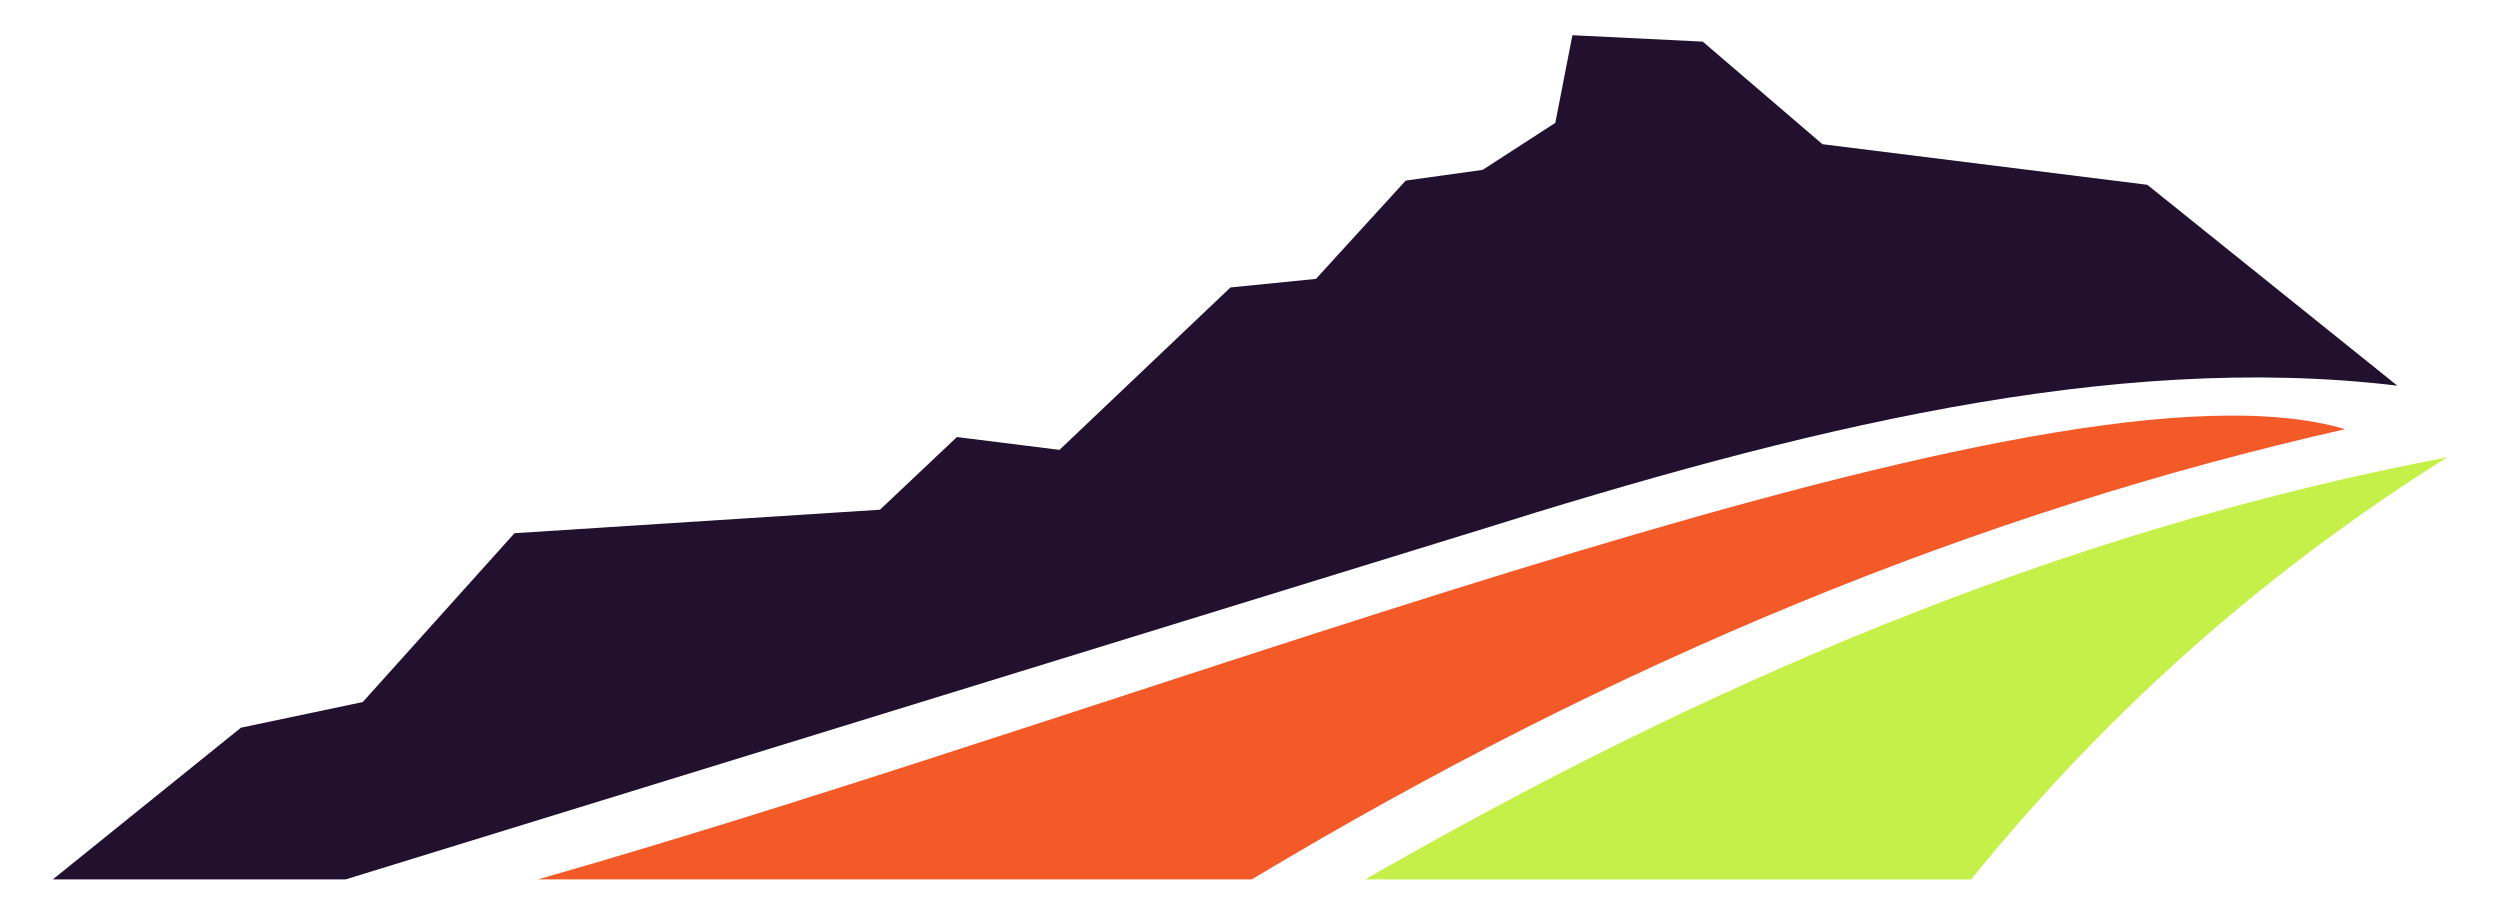
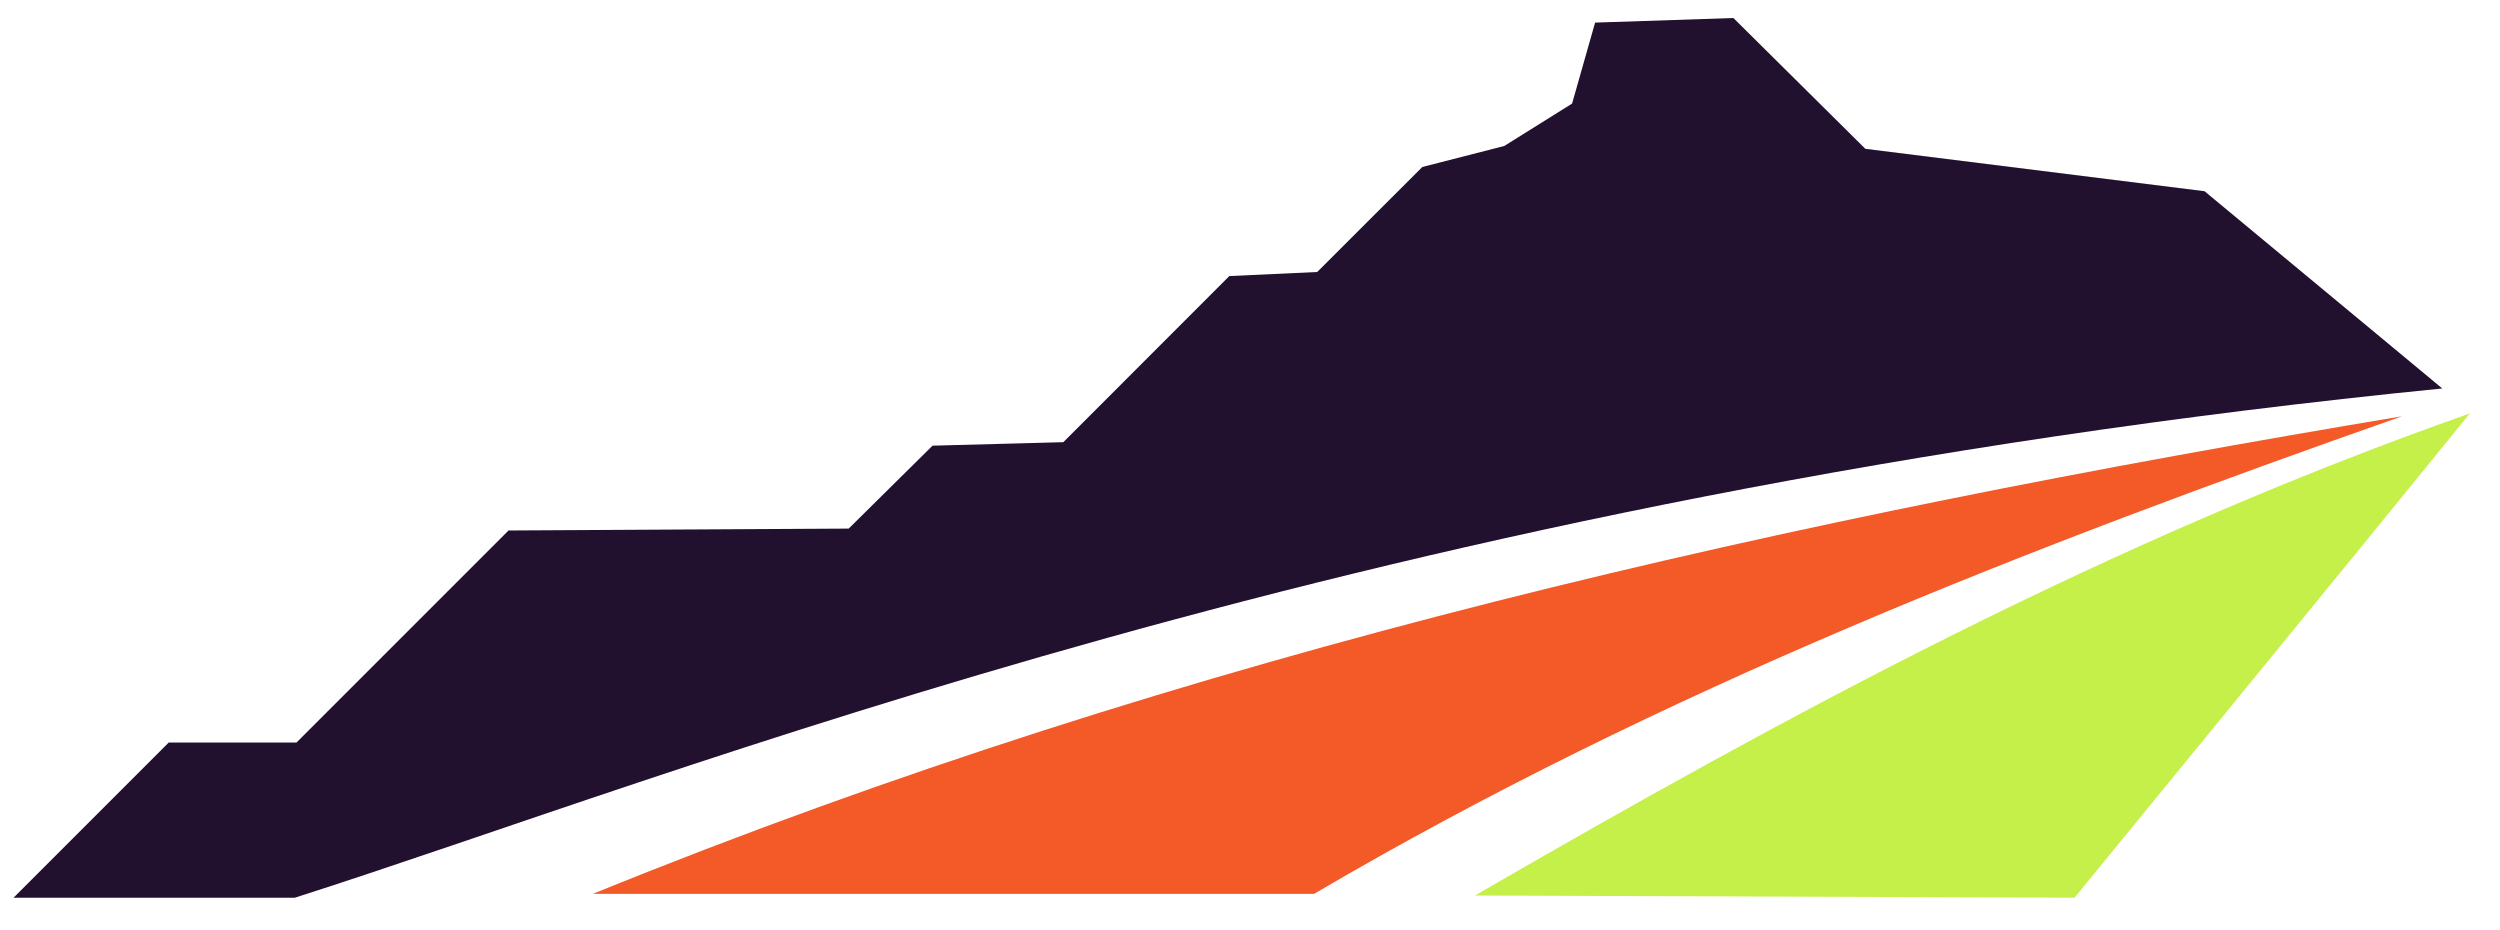
- <svg xmlns="http://www.w3.org/2000/svg" width="710" height="260" viewBox="245 20 710 260" role="img" aria-label="TriNKY — Swim Ride Run Together">
-   <g id="kentucky" transform="translate(260,30) scale(10.50885)">
-     <g transform="translate(-69.53521,-45.0518)">
-       <path style="display:inline;opacity:1;fill:#c5f04a;fill-opacity:1;fill-rule:evenodd;stroke:none;stroke-width:0.3;stroke-linecap:round;stroke-linejoin:round;stroke-miterlimit:0;paint-order:stroke markers fill" d="m 105,67.866 h 16.377 c 3.994,-4.921 8.327,-8.553 12.865,-11.407 C 123.58,58.492 114.034,62.685 105,67.866 Z" />
-     </g>
-     <g transform="translate(-69.53521,-45.0518)">
-       <path style="opacity:1;fill:#21112f;fill-opacity:1;fill-rule:evenodd;stroke:none;stroke-width:0.3;stroke-linecap:round;stroke-linejoin:round;stroke-miterlimit:0;paint-order:stroke markers fill" d="m 69.535,67.866 h 7.913 l 30.554,-9.415 c 8.651,-2.721 17.157,-4.862 24.894,-3.928 l -6.758,-5.429 -8.779,-1.097 -3.234,-2.772 -3.523,-0.173 -0.462,2.368 -1.964,1.271 -2.079,0.289 -2.426,2.657 -2.31,0.231 -4.621,4.39 -2.772,-0.347 -2.079,1.964 -9.877,0.635 -4.101,4.563 -3.292,0.693 z" />
-     </g>
-     <g transform="translate(-69.53521,-45.0518)">
-       <path style="opacity:1;fill:#f35a28;fill-opacity:1;fill-rule:evenodd;stroke-width:0.3;stroke-linecap:round;stroke-linejoin:round;stroke-miterlimit:0;paint-order:stroke markers fill" d="m 82.646,67.866 h 19.291 c 9.849,-5.919 19.699,-9.945 29.548,-12.167 -7.933,-2.356 -31.347,7.18 -48.839,12.167 z" />
-     </g>
-   </g>
-   <path d="M1096 1444V1247Q981 1302 879.0 1329.0Q777 1356 682 1356Q517 1356 427.5 1292.0Q338 1228 338 1110Q338 1011 397.5 960.5Q457 910 623 879L745 854Q971 811 1078.5 702.5Q1186 594 1186 412Q1186 195 1040.5 83.0Q895 -29 614 -29Q508 -29 388.5 -5.0Q269 19 141 66V274Q264 205 382.0 170.0Q500 135 614 135Q787 135 881.0 203.0Q975 271 975 397Q975 507 907.5 569.0Q840 631 686 662L563 686Q337 731 236.0 827.0Q135 923 135 1094Q135 1292 274.5 1406.0Q414 1520 659 1520Q764 1520 873.0 1501.0Q982 1482 1096 1444Z" fill="#21112f" transform="translate(237.123,580) scale(0.01464844,-0.01464844)" />
-   <path d="M68 1493H272L586 231L899 1493H1126L1440 231L1753 1493H1958L1583 0H1329L1014 1296L696 0H442Z" fill="#21112f" transform="translate(264.666,580) scale(0.01464844,-0.01464844)" />
-   <path d="M201 1493H403V0H201Z" fill="#21112f" transform="translate(302.8291,580) scale(0.01464844,-0.01464844)" />
-   <path d="M201 1493H502L883 477L1266 1493H1567V0H1370V1311L985 287H782L397 1311V0H201Z" fill="#21112f" transform="translate(320.1768,580) scale(0.01464844,-0.01464844)" />
-   <circle cx="381.561" cy="570" r="3.5" fill="#f35a28" />
-   <path d="M909 700Q974 678 1035.5 606.0Q1097 534 1159 408L1364 0H1147L956 383Q882 533 812.5 582.0Q743 631 623 631H403V0H201V1493H657Q913 1493 1039.0 1386.0Q1165 1279 1165 1063Q1165 922 1099.5 829.0Q1034 736 909 700ZM403 1327V797H657Q803 797 877.5 864.5Q952 932 952 1063Q952 1194 877.5 1260.5Q803 1327 657 1327Z" fill="#21112f" transform="translate(417.0605,580) scale(0.01464844,-0.01464844)" />
-   <path d="M201 1493H403V0H201Z" fill="#21112f" transform="translate(446.4053,580) scale(0.01464844,-0.01464844)" />
-   <path d="M403 1327V166H647Q956 166 1099.5 306.0Q1243 446 1243 748Q1243 1048 1099.5 1187.5Q956 1327 647 1327ZM201 1493H616Q1050 1493 1253.0 1312.5Q1456 1132 1456 748Q1456 362 1252.0 181.0Q1048 0 616 0H201Z" fill="#21112f" transform="translate(463.7529,580) scale(0.01464844,-0.01464844)" />
-   <path d="M201 1493H1145V1323H403V881H1114V711H403V170H1163V0H201Z" fill="#21112f" transform="translate(495.3535,580) scale(0.01464844,-0.01464844)" />
-   <circle cx="549.809" cy="570" r="3.5" fill="#f35a28" />
-   <path d="M909 700Q974 678 1035.5 606.0Q1097 534 1159 408L1364 0H1147L956 383Q882 533 812.5 582.0Q743 631 623 631H403V0H201V1493H657Q913 1493 1039.0 1386.0Q1165 1279 1165 1063Q1165 922 1099.5 829.0Q1034 736 909 700ZM403 1327V797H657Q803 797 877.5 864.5Q952 932 952 1063Q952 1194 877.5 1260.5Q803 1327 657 1327Z" fill="#21112f" transform="translate(585.3086,580) scale(0.01464844,-0.01464844)" />
-   <path d="M178 1493H381V586Q381 346 468.0 240.5Q555 135 750 135Q944 135 1031.0 240.5Q1118 346 1118 586V1493H1321V561Q1321 269 1176.5 120.0Q1032 -29 750 -29Q467 -29 322.5 120.0Q178 269 178 561Z" fill="#21112f" transform="translate(614.6533,580) scale(0.01464844,-0.01464844)" />
-   <path d="M201 1493H473L1135 244V1493H1331V0H1059L397 1249V0H201Z" fill="#21112f" transform="translate(645.1113,580) scale(0.01464844,-0.01464844)" />
-   <circle cx="703.053" cy="570" r="3.5" fill="#f35a28" />
-   <path d="M-6 1493H1257V1323H727V0H524V1323H-6Z" fill="#21112f" transform="translate(738.5527,580) scale(0.01464844,-0.01464844)" />
-   <path d="M807 1356Q587 1356 457.5 1192.0Q328 1028 328 745Q328 463 457.5 299.0Q587 135 807 135Q1027 135 1155.5 299.0Q1284 463 1284 745Q1284 1028 1155.5 1192.0Q1027 1356 807 1356ZM807 1520Q1121 1520 1309.0 1309.5Q1497 1099 1497 745Q1497 392 1309.0 181.5Q1121 -29 807 -29Q492 -29 303.5 181.0Q115 391 115 745Q115 1099 303.5 1309.5Q492 1520 807 1520Z" fill="#21112f" transform="translate(765.3779,580) scale(0.01464844,-0.01464844)" />
-   <path d="M1219 213V614H889V780H1419V139Q1302 56 1161.0 13.5Q1020 -29 860 -29Q510 -29 312.5 175.5Q115 380 115 745Q115 1111 312.5 1315.5Q510 1520 860 1520Q1006 1520 1137.5 1484.0Q1269 1448 1380 1378V1163Q1268 1258 1142.0 1306.0Q1016 1354 877 1354Q603 1354 465.5 1201.0Q328 1048 328 745Q328 443 465.5 290.0Q603 137 877 137Q984 137 1068.0 155.5Q1152 174 1219 213Z" fill="#21112f" transform="translate(797.4912,580) scale(0.01464844,-0.01464844)" />
-   <path d="M201 1493H1145V1323H403V881H1114V711H403V170H1163V0H201Z" fill="#21112f" transform="translate(829.2383,580) scale(0.01464844,-0.01464844)" />
-   <path d="M-6 1493H1257V1323H727V0H524V1323H-6Z" fill="#21112f" transform="translate(856.6934,580) scale(0.01464844,-0.01464844)" />
-   <path d="M201 1493H403V881H1137V1493H1339V0H1137V711H403V0H201Z" fill="#21112f" transform="translate(883.5186,580) scale(0.01464844,-0.01464844)" />
-   <path d="M201 1493H1145V1323H403V881H1114V711H403V170H1163V0H201Z" fill="#21112f" transform="translate(914.5771,580) scale(0.01464844,-0.01464844)" />
-   <path d="M909 700Q974 678 1035.5 606.0Q1097 534 1159 408L1364 0H1147L956 383Q882 533 812.5 582.0Q743 631 623 631H403V0H201V1493H657Q913 1493 1039.0 1386.0Q1165 1279 1165 1063Q1165 922 1099.5 829.0Q1034 736 909 700ZM403 1327V797H657Q803 797 877.5 864.5Q952 932 952 1063Q952 1194 877.5 1260.5Q803 1327 657 1327Z" fill="#21112f" transform="translate(942.0322,580) scale(0.01464844,-0.01464844)" />
+ <svg xmlns="http://www.w3.org/2000/svg" width="780" height="290" viewBox="86 252 78 29" role="img" aria-label="TriNKY Kentucky symbol">
+   <path fill="#21112f" d="m 95.202,280.01 h -8.781 l 4.844,-4.844 h 3.986 l 6.615,-6.615 10.613,-0.059 2.616,-2.587 4.081,-0.109 5.179,-5.183 2.742,-0.127 3.279,-3.276 2.556,-0.655 2.117,-1.323 0.718,-2.527 4.315,-0.143 4.117,4.081 10.583,1.323 7.417,6.154 c -33.608,3.348 -55.152,12.114 -66.997,15.887 z" />
+   <path fill="#f35a28" d="m 104.499,279.888 h 22.501 c 10.868,-6.381 22.348,-10.825 33.945,-14.901 -18.928,3.16 -37.794,7.307 -56.447,14.901 z" />
+   <path fill="#c5f04a" d="m 132.018,279.94 c 9.773,-5.658 19.763,-11.072 31.042,-15.042 -4.544,5.598 -8.93,10.942 -12.335,15.111 z" />
</svg>
